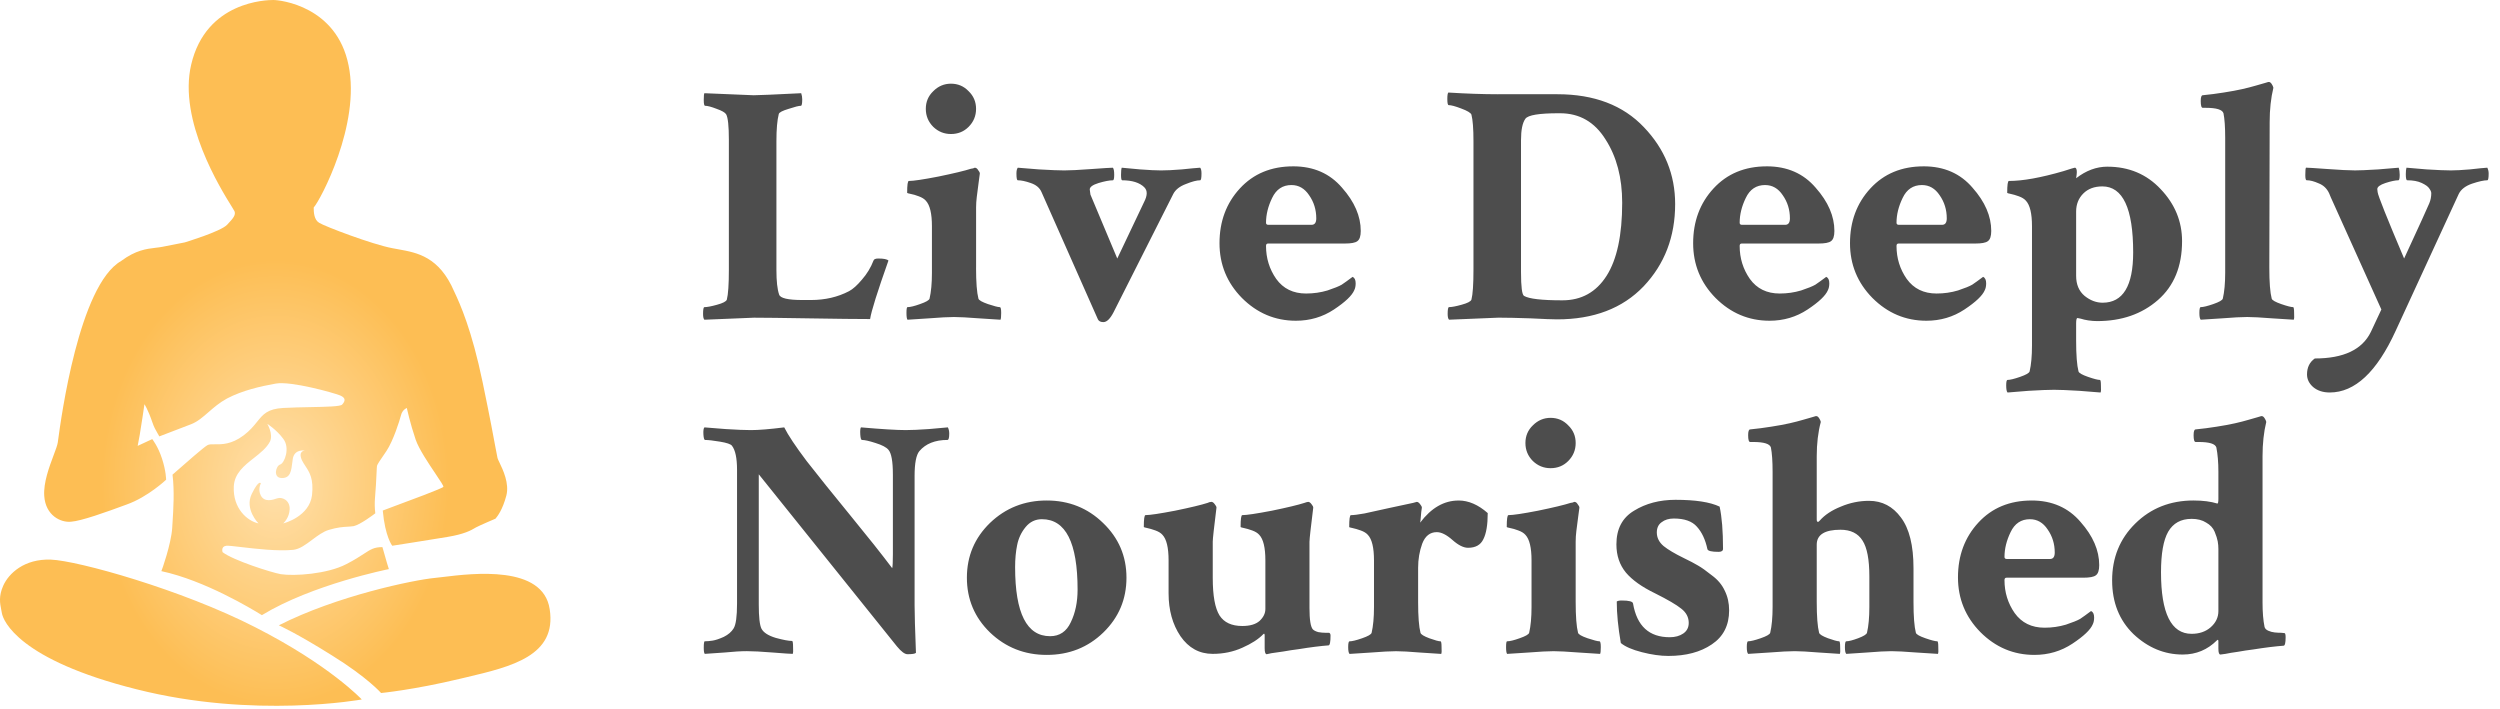
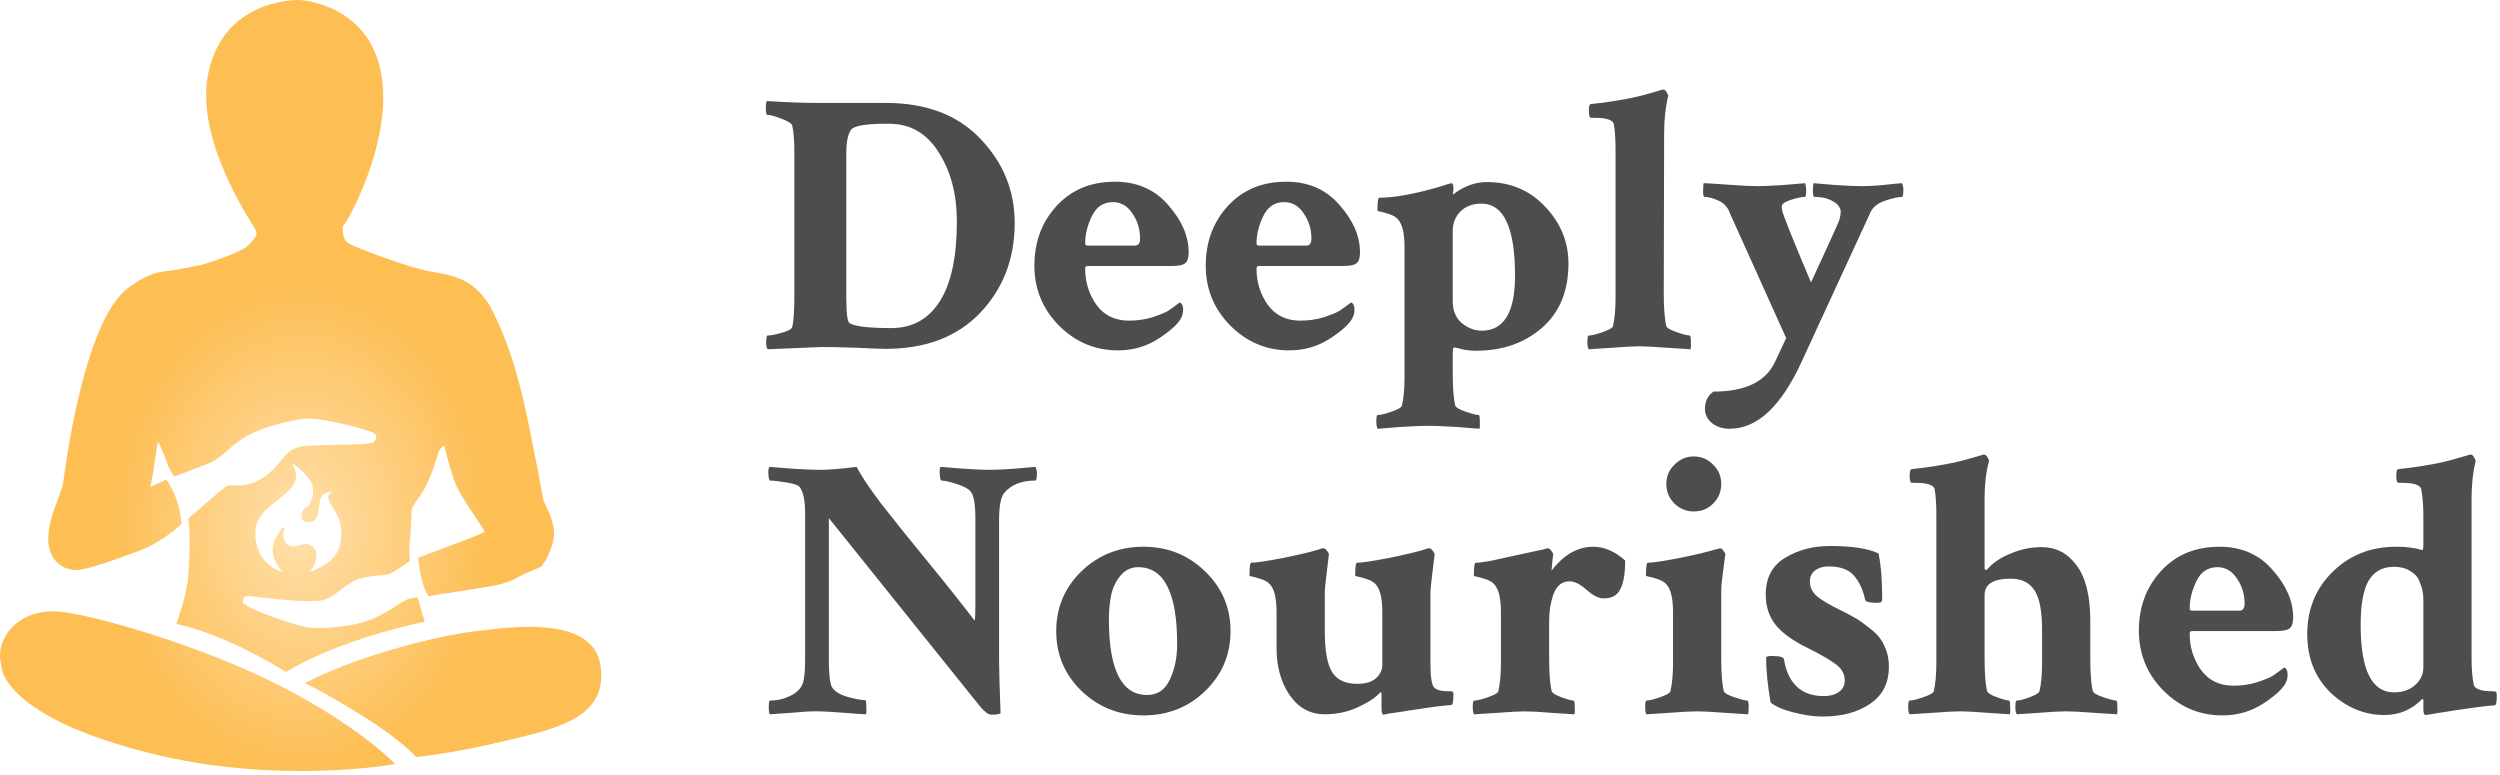
- <svg xmlns="http://www.w3.org/2000/svg" width="201" height="57" viewBox="0 0 201 57" fill="none">
+ <svg xmlns="http://www.w3.org/2000/svg" width="184" height="57" viewBox="0 0 184 57" fill="none">
  <path fill-rule="evenodd" clip-rule="evenodd" d="M39.859 36.092c.074.401.117.632.142.736.018.072.079.199.159.366.282.589.803 1.68.549 2.655-.31 1.162-.718 1.662-.852 1.827-.007.009-.014.017-.019.024 0 0-1.279.544-1.579.708-.018.011-.037.022-.057.034-.328.194-.843.497-2.229.728-1.47.245-4.437.708-4.437.708s-.572-.708-.762-2.831c.007-.007.345-.132.839-.315 1.378-.51 3.973-1.47 4.033-1.59.033-.066-.251-.487-.63-1.05-.565-.84-1.342-1.995-1.602-2.76-.435-1.279-.708-2.531-.708-2.531s-.354.136-.463.572c-.109.435-.626 2.069-1.171 2.885-.572.817-.735 1.089-.762 1.198-.011.043-.021.271-.037.605-.024.515-.06 1.282-.126 2.009-.027.354-.027.762.027 1.198-.136.109-1.225.925-1.742 1.034-.17.025-.329.035-.497.045-.374.022-.796.048-1.49.254-.468.139-.912.472-1.349.799-.504.378-.999.748-1.509.806-1.233.127-3.034-.084-4.22-.224-.594-.07-1.034-.121-1.17-.103-.463.054-.299.517-.299.517.844.653 3.92 1.633 4.682 1.769 1.062.163 3.729 0 5.281-.817.646-.333 1.064-.606 1.388-.818.55-.359.83-.543 1.498-.543.272 1.007.517 1.769.517 1.769s-6.152 1.225-10.207 3.702c-.009-.004-.045-.026-.105-.063-.68-.414-4.479-2.726-7.979-3.476.027-.027.789-2.178.871-3.457.008-.141.018-.3.029-.472.065-1.021.161-2.525-.002-3.829.071-.062.192-.168.344-.301.719-.632 2.145-1.887 2.46-2.067.14-.079.343-.076.602-.072.543.008 1.333.02 2.311-.717.512-.386.815-.762 1.08-1.091.482-.599.84-1.043 2.105-1.113.682-.038 1.446-.053 2.158-.067 1.305-.025 2.437-.047 2.578-.205.218-.245.354-.517-.163-.735-.544-.218-3.947-1.17-5.172-.953-1.225.218-2.667.544-3.92 1.198-.604.328-1.068.732-1.497 1.105-.461.401-.88.766-1.388.963-.406.155-.905.347-1.357.52-.579.222-1.08.414-1.202.46-.046-.081-.089-.156-.129-.226-.176-.306-.305-.53-.415-.863-.381-1.116-.653-1.497-.653-1.497s-.272 1.878-.381 2.477c-.109.626-.163.871-.163.871l1.171-.544s.463.572.789 1.579c.327 1.007.327 1.688.327 1.688s-1.47 1.388-3.158 1.987c-1.688.626-3.675 1.334-4.491 1.388-.817.082-2.041-.49-2.15-2.069-.074-1.072.404-2.344.753-3.273.165-.439.301-.801.336-1.028.006-.038.015-.105.027-.199.233-1.727 1.681-12.455 5.063-14.391 1.18-.879 2.055-.981 2.773-1.065.193-.022.375-.044.548-.078.789-.163 1.797-.354 1.797-.354s2.885-.871 3.402-1.415c.517-.544.708-.789.599-1.089-.013-.035-.087-.155-.207-.347-.898-1.44-4.333-6.948-3.277-11.439C16.565.082 21.465 0 21.982 0c.544 0 5.09.49 6.043 5.253.98 4.736-2.259 10.833-2.804 11.432 0 .381.027.98.435 1.225.408.272 4.274 1.742 5.88 2.042.159.032.321.061.485.09 1.532.276 3.292.592 4.496 3.394.49 1.034 1.415 3.103 2.286 7.295.594 2.858.897 4.501 1.055 5.361zm-17.088 5.989c.136-.027 2.096-.572 2.314-2.259.145-1.327-.199-1.848-.528-2.346-.103-.156-.204-.309-.289-.485-.327-.762.245-.762.245-.762s-.871-.163-.98.708c-.007.054-.013.107-.02.16-.095.787-.162 1.338-.851 1.338-.735 0-.49-.98-.136-1.089.354-.109.817-1.334.245-2.069-.544-.735-1.279-1.198-1.279-1.198s.49.817.218 1.415c-.274.525-.785.928-1.304 1.336-.772.607-1.56 1.227-1.609 2.285-.082 1.769 1.089 2.776 1.987 2.967 0 0-1.143-1.143-.544-2.368s.735-.844.735-.844-.272.463 0 .98c.299.544.925.354 1.307.218s1.034.136 1.007.871c-.026.659-.435 1.062-.511 1.137-.003.003-.005.005-.006.006zm-2.232 8.357c-5.961-3.049-14.29-5.362-16.441-5.444-2.15-.082-3.402 1.116-3.838 2.096-.376.847-.265 1.409-.157 1.951h0c.017.085.034.169.048.254.109.626 1.361 3.756 10.834 6.125 9.473 2.395 18.101.817 18.101.817s-2.559-2.749-8.547-5.798zm23.654-1.47c-.539-3.556-6.183-2.87-8.57-2.579h-0c-.262.032-.485.059-.657.075-1.715.163-7.894 1.443-12.548 3.811 0 0 1.415.626 4.274 2.422 2.858 1.769 3.947 3.021 3.947 3.021s2.586-.245 6.342-1.143c.178-.043.356-.085.534-.127 3.597-.851 7.275-1.72 6.679-5.48z" fill="url(#paint0_radial)" />
-   <path d="M60.595 7.658c.364 0 1.638-.055 3.822-.164.054.164.082.328.082.492 0 .346-.036.52-.109.52-.164 0-.491.082-.983.246-.491.146-.755.283-.792.41-.127.492-.191 1.221-.191 2.188v10.364c0 .893.073 1.55.218 1.969.091.292.71.438 1.856.438h.71c1.128 0 2.147-.237 3.057-.711.309-.164.655-.474 1.037-.93.4-.456.71-.966.928-1.531.036-.109.164-.164.382-.164.437 0 .71.055.819.164-.892 2.516-1.383 4.083-1.474 4.703-1.037 0-2.657-.018-4.859-.055-2.202-.036-3.694-.055-4.477-.055l-3.986.164c-.073-.073-.109-.228-.109-.465 0-.365.036-.547.109-.547.218 0 .555-.064 1.01-.191.473-.128.737-.264.792-.41.109-.419.164-1.221.164-2.406V11.241c0-1.112-.073-1.796-.218-2.051-.091-.146-.346-.292-.764-.438-.419-.164-.728-.246-.928-.246-.073 0-.109-.155-.109-.465 0-.328.018-.51.055-.547 2.511.109 3.831.164 3.958.164zM75.036 10.201c-.4-.401-.601-.884-.601-1.449 0-.565.2-1.039.601-1.422.4-.401.874-.602 1.419-.602.564 0 1.037.201 1.419.602.4.383.601.857.601 1.422 0 .565-.2 1.048-.601 1.449-.382.383-.855.574-1.419.574-.546 0-1.019-.191-1.419-.574zm3.439 11.321c0 1.167.064 1.996.191 2.488.036.128.291.273.764.438.491.164.81.246.956.246.073 0 .109.155.109.465 0 .292-.018.474-.055.547-.182-.018-.746-.055-1.692-.109-.946-.073-1.629-.109-2.047-.109-.437 0-1.119.036-2.047.109-.91.055-1.474.091-1.692.109-.055-.073-.082-.255-.082-.547 0-.31.027-.465.082-.465.218 0 .555-.082 1.01-.246.473-.164.728-.31.764-.438.127-.547.191-1.24.191-2.078v-3.746c0-1.021-.164-1.704-.491-2.051-.127-.146-.319-.264-.573-.355-.237-.091-.455-.155-.655-.191-.182-.036-.273-.064-.273-.082 0-.638.045-.957.137-.957.364 0 1.156-.118 2.375-.355 1.238-.255 2.111-.465 2.621-.629.018 0 .073-.009.164-.027.091-.036.137-.055.137-.055.109 0 .2.064.273.192.091.109.137.201.137.273-.018.146-.055.419-.109.82-.055.401-.1.757-.137 1.067-.036.292-.055.574-.055.848v4.84zM92.015 15.069c-.382-.383-.983-.574-1.802-.574-.055-.018-.082-.164-.082-.438 0-.274.018-.465.055-.574.273.018.764.064 1.474.137.728.055 1.292.082 1.692.082.437 0 .992-.027 1.665-.082.692-.073 1.183-.118 1.474-.137.073.073.109.228.109.465 0 .365-.036.547-.109.547-.273 0-.655.1-1.147.301-.491.182-.828.447-1.01.793l-4.804 9.516c-.273.529-.546.793-.819.793-.218 0-.364-.073-.437-.219l-4.532-10.227c-.146-.346-.437-.593-.874-.738-.419-.146-.764-.219-1.037-.219-.073 0-.109-.182-.109-.547 0-.219.036-.374.109-.465.2.018.764.064 1.692.137.946.055 1.629.082 2.047.082.455 0 1.174-.036 2.156-.109 1.001-.073 1.583-.109 1.747-.109.073.073.109.264.109.574 0 .292-.036.438-.109.438-.273 0-.655.073-1.147.219-.473.146-.71.319-.71.519l.055.41 2.157 5.141 2.156-4.539c.273-.529.282-.921.027-1.176zM103.835 14.877c-.709 0-1.228.346-1.556 1.039-.327.674-.491 1.34-.491 1.996 0 .109.064.164.191.164h3.467c.255 0 .382-.173.382-.519 0-.693-.191-1.313-.573-1.859-.364-.547-.837-.82-1.42-.82zm.137-1.504c1.638 0 2.948.574 3.931 1.723 1.001 1.13 1.501 2.288 1.501 3.473 0 .419-.091.693-.273.82-.164.128-.5.191-1.01.191h-6.169c-.109 0-.164.064-.164.191 0 .984.273 1.869.819 2.652.564.784 1.365 1.176 2.402 1.176.601 0 1.174-.082 1.72-.246.546-.182.928-.337 1.146-.465.219-.146.51-.355.874-.629.164.073.246.246.246.52 0 .219-.037.401-.11.547-.182.438-.728.957-1.637 1.559-.91.602-1.93.902-3.058.902-1.674 0-3.121-.611-4.34-1.832-1.201-1.221-1.802-2.689-1.802-4.402 0-1.75.546-3.217 1.638-4.402 1.092-1.185 2.52-1.777 4.286-1.777zM120.46 7.576h4.75c2.966 0 5.286.884 6.961 2.652 1.674 1.75 2.511 3.81 2.511 6.18 0 2.625-.846 4.831-2.539 6.617-1.692 1.768-4.013 2.652-6.961 2.652-.345 0-1.055-.027-2.129-.082-1.074-.036-1.929-.055-2.566-.055l-3.985.164c-.073-.073-.11-.228-.11-.465 0-.365.037-.547.11-.547.218 0 .555-.064 1.01-.191.473-.128.737-.264.791-.41.109-.419.164-1.221.164-2.406V11.35c0-1.003-.055-1.714-.164-2.133-.054-.146-.327-.31-.819-.492-.473-.182-.81-.273-1.01-.273-.073 0-.109-.164-.109-.492 0-.292.027-.465.082-.52 1.456.091 2.793.137 4.013.137zm1.829 3.691v10.61c0 1.185.082 1.823.245 1.914.401.237 1.429.355 3.085.355 1.529 0 2.712-.656 3.549-1.969.837-1.312 1.256-3.272 1.256-5.879 0-2.005-.446-3.701-1.338-5.086-.874-1.404-2.093-2.106-3.658-2.106h-.137c-1.546 0-2.429.146-2.647.438-.237.328-.355.902-.355 1.723zM141.916 14.877c-.71 0-1.228.346-1.556 1.039-.328.674-.491 1.34-.491 1.996 0 .109.063.164.191.164h3.467c.254 0 .382-.173.382-.519 0-.693-.191-1.313-.574-1.859-.364-.547-.837-.82-1.419-.82zm.136-1.504c1.638 0 2.949.574 3.931 1.723 1.001 1.13 1.502 2.288 1.502 3.473 0 .419-.091.693-.273.82-.164.128-.501.191-1.01.191h-6.17c-.109 0-.163.064-.163.191 0 .984.273 1.869.819 2.652.564.784 1.364 1.176 2.402 1.176.6 0 1.174-.082 1.72-.246.546-.182.928-.337 1.146-.465.218-.146.51-.355.874-.629.163.073.245.246.245.52 0 .219-.036.401-.109.547-.182.438-.728.957-1.638 1.559-.91.602-1.929.902-3.057.902-1.674 0-3.121-.611-4.341-1.832-1.201-1.221-1.801-2.689-1.801-4.402 0-1.75.546-3.217 1.638-4.402 1.092-1.185 2.52-1.777 4.285-1.777zM154.528 14.877c-.71 0-1.229.346-1.556 1.039-.328.674-.492 1.34-.492 1.996 0 .109.064.164.191.164h3.467c.255 0 .382-.173.382-.519 0-.693-.191-1.313-.573-1.859-.364-.547-.837-.82-1.419-.82zm.136-1.504c1.638 0 2.948.574 3.931 1.723 1.001 1.13 1.501 2.288 1.501 3.473 0 .419-.091.693-.273.82-.163.128-.5.191-1.01.191h-6.169c-.109 0-.164.064-.164.191 0 .984.273 1.869.819 2.652.564.784 1.365 1.176 2.402 1.176.601 0 1.174-.082 1.72-.246.546-.182.928-.337 1.147-.465.218-.146.509-.355.873-.629.164.073.246.246.246.52 0 .219-.036.401-.109.547-.182.438-.728.957-1.638 1.559-.91.602-1.929.902-3.057.902-1.675 0-3.122-.611-4.341-1.832-1.201-1.221-1.802-2.689-1.802-4.402 0-1.75.546-3.217 1.638-4.402 1.092-1.185 2.521-1.777 4.286-1.777zM169.432 13.401c1.729 0 3.158.602 4.286 1.805 1.147 1.203 1.72 2.598 1.72 4.184 0 2.023-.646 3.6-1.938 4.731-1.292 1.13-2.921 1.695-4.887 1.695-.218 0-.455-.018-.709-.055-.237-.036-.437-.082-.601-.137-.164-.036-.255-.055-.273-.055-.073 0-.109.146-.109.438v1.367c0 1.167.064 1.996.191 2.488.036.128.291.273.764.438.474.164.792.246.956.246.054 0 .082.146.082.438.018.31.009.501-.028.574-.2-.018-.773-.064-1.719-.137-.929-.055-1.602-.082-2.02-.082-.437 0-1.12.027-2.048.082-.928.073-1.492.118-1.692.137-.073-.073-.109-.264-.109-.574 0-.292.036-.438.109-.438.2 0 .537-.082 1.01-.246.473-.164.728-.31.764-.438.127-.547.191-1.24.191-2.078v-9.598c0-1.021-.164-1.704-.491-2.051-.128-.146-.319-.264-.573-.355-.255-.091-.474-.155-.656-.191-.182-.036-.273-.064-.273-.082 0-.638.046-.957.137-.957 1.11 0 2.575-.264 4.395-.793.564-.182.864-.274.901-.274.109 0 .164.118.164.355 0 .109-.019.274-.055.492.801-.62 1.638-.93 2.511-.93zm-.409 1.586c-.637 0-1.147.191-1.529.574-.382.383-.573.866-.573 1.449v5.168c0 .693.227 1.23.682 1.613.455.365.938.547 1.447.547 1.638 0 2.457-1.349 2.457-4.047 0-3.537-.828-5.305-2.484-5.305zM178.905 11.076c0-.857-.046-1.513-.137-1.969-.091-.292-.564-.438-1.419-.438h-.246c-.109 0-.164-.182-.164-.547 0-.31.055-.465.164-.465.564-.055 1.128-.128 1.693-.219.582-.091 1.073-.182 1.474-.273.4-.091.755-.182 1.064-.273.328-.091.583-.164.765-.219l.273-.082h.054c.073 0 .146.055.219.164.072.109.118.21.136.301-.2.82-.3 1.741-.3 2.762l-.028 11.703c0 1.167.064 1.996.192 2.488.036.128.291.273.764.438.473.164.792.246.955.246.055 0 .082.155.082.465.018.292.009.474-.027.547-.2-.018-.773-.055-1.72-.109-.928-.073-1.601-.109-2.02-.109-.437 0-1.119.036-2.047.109-.928.055-1.493.091-1.693.109-.073-.073-.109-.255-.109-.547 0-.31.036-.465.109-.465.2 0 .537-.082 1.01-.246.473-.164.728-.31.765-.438.127-.547.191-1.24.191-2.078V11.076zM189.278 13.702c.4 0 1.046-.027 1.938-.082.892-.073 1.438-.118 1.638-.137.055.164.082.355.082.574 0 .292-.036.438-.109.438-.237 0-.583.073-1.038.219-.436.146-.655.31-.655.492l.028.246c.036.292.746 2.069 2.129 5.332 1.237-2.68 1.911-4.156 2.02-4.43.109-.255.164-.529.164-.82 0-.109-.055-.237-.164-.383-.091-.146-.291-.292-.601-.438-.309-.146-.7-.219-1.174-.219-.072 0-.109-.164-.109-.492 0-.237.018-.41.055-.52.218.018.755.064 1.61.137.874.055 1.529.082 1.966.082.382 0 .892-.027 1.529-.082.637-.073 1.101-.118 1.392-.137.073.146.109.301.109.465 0 .365-.036.547-.109.547-.273 0-.683.091-1.229.273-.527.182-.882.456-1.064.82l-5.078 11.02c-1.51 3.3-3.275 4.949-5.295 4.949-.546 0-.992-.146-1.338-.438-.328-.292-.491-.629-.491-1.012 0-.565.209-.994.627-1.285 2.312 0 3.813-.711 4.505-2.133.418-.893.7-1.495.846-1.805l-4.068-9.024-.136-.328c-.182-.383-.464-.647-.846-.793-.364-.164-.683-.246-.956-.246-.073 0-.109-.137-.109-.41 0-.365.018-.565.055-.602.145 0 .719.036 1.719.109 1.001.073 1.72.109 2.157.109zM71.787 38.134c0-1.039-.118-1.695-.355-1.969-.164-.201-.509-.383-1.037-.547-.509-.164-.874-.246-1.092-.246-.073 0-.118-.146-.137-.438-.018-.31 0-.501.055-.574 1.674.146 2.875.219 3.603.219.455 0 1.074-.027 1.856-.082.801-.073 1.31-.118 1.529-.137.073.146.109.31.109.492 0 .346-.045.519-.137.519-1.001 0-1.756.301-2.266.902-.255.31-.382.975-.382 1.996V48.662c0 .656.036 1.932.109 3.828-.073.073-.3.109-.682.109-.218 0-.5-.21-.846-.629L61.005 38.134v10.473c0 1.003.073 1.65.218 1.941.164.31.546.556 1.147.738.601.164 1.037.246 1.31.246.055 0 .082.155.082.465.018.31.009.501-.027.574-.164 0-.701-.036-1.611-.109-.91-.073-1.601-.109-2.075-.109-.473 0-1.074.036-1.802.109-.728.055-1.256.091-1.583.109-.055-.055-.082-.219-.082-.492 0-.346.027-.519.082-.519.182 0 .391-.018.628-.055.237-.036.537-.137.901-.301.364-.182.628-.41.792-.684.182-.292.273-.957.273-1.996V37.779c0-.948-.137-1.595-.409-1.941-.091-.128-.409-.237-.956-.328-.546-.091-.946-.137-1.201-.137-.073 0-.118-.146-.137-.438-.018-.31.009-.501.082-.574.291.018.865.064 1.72.137.874.055 1.547.082 2.02.082.619 0 1.51-.073 2.675-.219.309.62.91 1.522 1.802 2.707.91 1.167 2.075 2.616 3.494 4.348 1.419 1.732 2.548 3.154 3.385 4.266.036-.128.055-.501.055-1.121v-6.426zM83.771 41.744c-.528 0-.965.21-1.31.629-.346.419-.573.902-.682 1.449-.109.529-.164 1.121-.164 1.777 0 3.701.937 5.551 2.812 5.551.764 0 1.319-.374 1.665-1.121.364-.747.546-1.623.546-2.625 0-3.773-.955-5.66-2.866-5.66zm-4.177.301c1.256-1.203 2.775-1.805 4.559-1.805 1.784 0 3.294.602 4.532 1.805 1.256 1.203 1.883 2.671 1.883 4.402 0 1.732-.619 3.199-1.856 4.402-1.238 1.203-2.757 1.805-4.559 1.805-1.784 0-3.303-.602-4.559-1.805-1.238-1.203-1.856-2.671-1.856-4.402 0-1.732.619-3.199 1.856-4.402zM105.282 43.521v5.359c0 .948.091 1.522.273 1.723.091.091.237.164.437.219.2.036.4.055.6.055h.273c.073.036.11.109.11.219 0 .529-.055.793-.164.793-.273.018-.628.055-1.065.109-.437.055-.873.118-1.31.191-.437.055-.856.118-1.256.191-.382.055-.701.1-.955.137l-.382.082c-.11 0-.164-.164-.164-.492v-1.012c0-.073-.009-.118-.028-.137-.018-.018-.045-.009-.081.027-.383.401-.947.766-1.693 1.094-.728.328-1.52.492-2.375.492-1.074 0-1.938-.474-2.593-1.422-.637-.948-.955-2.096-.955-3.445v-2.652c0-1.021-.164-1.704-.491-2.051-.127-.146-.319-.264-.573-.355-.255-.091-.473-.155-.655-.192-.182-.036-.273-.064-.273-.082 0-.638.045-.957.137-.957.346 0 1.137-.118 2.375-.355 1.238-.255 2.111-.465 2.621-.629l.136-.055c.091-.018.146-.027.164-.027.091 0 .182.064.273.191.091.109.137.201.137.274-.2 1.604-.3 2.516-.3 2.734v2.926c0 1.422.182 2.425.546 3.008.364.565.974.848 1.829.848.619 0 1.083-.137 1.392-.41.31-.292.464-.611.464-.957v-3.91c0-1.021-.163-1.704-.491-2.051-.127-.146-.319-.264-.573-.355-.255-.091-.473-.155-.655-.192-.182-.036-.273-.064-.273-.082 0-.638.045-.957.136-.957.346 0 1.137-.118 2.375-.355 1.237-.255 2.111-.465 2.621-.629.018 0 .072-.018.163-.055l.137-.027c.091 0 .182.064.273.191.091.109.136.201.136.274-.2 1.604-.3 2.507-.3 2.707zM117.266 40.24c.801 0 1.583.337 2.347 1.012 0 .948-.118 1.65-.354 2.106-.219.456-.628.684-1.229.684-.364 0-.782-.21-1.255-.629-.474-.419-.892-.629-1.256-.629-.546 0-.937.31-1.174.93-.218.602-.328 1.249-.328 1.942v2.762c0 1.149.064 1.969.191 2.461.037.128.273.274.71.438.455.164.755.246.901.246.055 0 .082.155.082.465.018.292.009.474-.027.547-.219-.018-.774-.055-1.666-.109-.891-.073-1.546-.109-1.965-.109-.437 0-1.119.036-2.047.109-.928.055-1.493.091-1.693.109-.073-.073-.109-.255-.109-.547 0-.31.036-.465.109-.465.2 0 .537-.082 1.01-.246.473-.164.728-.31.765-.438.127-.547.191-1.24.191-2.078v-3.746c0-1.021-.164-1.704-.492-2.051-.127-.146-.318-.264-.573-.355-.255-.091-.473-.155-.655-.192-.182-.036-.273-.064-.273-.082 0-.638.045-.957.136-.957.219 0 .583-.046 1.092-.137.51-.109 1.174-.255 1.993-.438.819-.182 1.456-.319 1.911-.41.182-.055.282-.082.3-.082.091 0 .182.064.273.191.091.109.137.201.137.274-.037.219-.064.456-.082.711-.018.255-.037.419-.055.492.892-1.185 1.92-1.777 3.085-1.777zM123.244 37.068c-.4-.401-.6-.884-.6-1.449s.2-1.039.6-1.422c.401-.401.874-.602 1.42-.602.564 0 1.037.201 1.419.602.4.383.601.857.601 1.422 0 .565-.201 1.048-.601 1.449-.382.383-.855.574-1.419.574-.546 0-1.019-.191-1.42-.574zm3.44 11.321c0 1.167.063 1.996.191 2.488.036.128.291.274.764.438.491.164.81.246.956.246.072 0 .109.155.109.465 0 .292-.018.474-.055.547-.182-.018-.746-.055-1.692-.109-.947-.073-1.629-.109-2.048-.109-.436 0-1.119.036-2.047.109-.91.055-1.474.091-1.693.109-.054-.073-.081-.255-.081-.547 0-.31.027-.465.081-.465.219 0 .556-.082 1.011-.246.473-.164.727-.31.764-.438.127-.547.191-1.24.191-2.078v-3.746c0-1.021-.164-1.704-.491-2.051-.128-.146-.319-.264-.574-.355-.236-.091-.455-.155-.655-.192-.182-.036-.273-.064-.273-.082 0-.638.046-.957.137-.957.364 0 1.155-.118 2.375-.355 1.237-.255 2.111-.465 2.62-.629.018 0 .073-.009.164-.027.091-.036.136-.055.136-.055.11 0 .201.064.273.191.091.109.137.201.137.274-.018.146-.055.419-.109.82-.055.401-.1.756-.137 1.067-.036.292-.054.574-.054.848v4.84zM134.709 40.185c1.602 0 2.785.182 3.549.547.182.839.273 1.969.273 3.391 0 .164-.118.246-.355.246-.564 0-.864-.073-.901-.219-.163-.766-.446-1.367-.846-1.805-.382-.438-1.001-.656-1.856-.656-.401 0-.728.1-.983.301-.255.182-.382.456-.382.82 0 .419.182.784.546 1.094.364.292.901.611 1.61.957.492.237.874.438 1.147.602.291.164.664.428 1.119.793.473.346.819.757 1.037 1.23.237.474.355 1.003.355 1.586 0 1.203-.464 2.115-1.392 2.735-.91.62-2.074.93-3.494.93-.637 0-1.347-.1-2.129-.301-.783-.201-1.347-.447-1.693-.738-.218-1.258-.327-2.37-.327-3.336.073-.055.209-.082.409-.082.583 0 .883.082.901.246.309 1.805 1.292 2.707 2.948 2.707.437 0 .801-.1 1.092-.301.291-.201.437-.483.437-.848 0-.456-.2-.839-.601-1.149-.382-.31-1.082-.72-2.102-1.23-1.055-.51-1.838-1.066-2.347-1.668-.51-.62-.765-1.376-.765-2.27 0-1.24.474-2.142 1.42-2.707.946-.583 2.056-.875 3.33-.875zM150.269 40.267c1.056 0 1.911.447 2.566 1.34.674.893 1.01 2.251 1.01 4.074v2.707c0 1.167.064 1.996.191 2.488.037.128.291.274.765.438.473.164.791.246.955.246.055 0 .082.155.082.465.018.292.009.474-.027.547-.201-.018-.774-.055-1.72-.109-.928-.073-1.602-.109-2.02-.109-.437 0-1.101.036-1.993.109-.873.055-1.419.091-1.638.109-.073-.073-.109-.255-.109-.547 0-.31.036-.465.109-.465.2 0 .519-.082.956-.246.436-.164.673-.31.709-.438.128-.547.191-1.24.191-2.078v-2.461c0-1.349-.182-2.306-.546-2.871-.363-.583-.955-.875-1.774-.875-1.274 0-1.911.401-1.911 1.203v4.594c0 1.167.064 1.996.191 2.488.037.128.273.274.71.438.455.164.755.246.901.246.055 0 .082.155.082.465.018.292.009.474-.027.547-.219-.018-.774-.055-1.666-.109-.891-.073-1.547-.109-1.965-.109-.437 0-1.119.036-2.047.109-.929.055-1.493.091-1.693.109-.073-.073-.109-.255-.109-.547 0-.31.036-.465.109-.465.2 0 .537-.082 1.01-.246.473-.164.728-.31.764-.438.128-.547.192-1.24.192-2.078V37.943c0-.857-.046-1.513-.137-1.969-.091-.292-.564-.438-1.419-.438h-.246c-.109 0-.164-.182-.164-.547 0-.31.055-.465.164-.465.564-.055 1.128-.128 1.692-.219.583-.091 1.074-.182 1.474-.273.401-.091.756-.182 1.065-.274.328-.091.582-.164.764-.219l.273-.082h.055c.073 0 .146.055.218.164.073.109.119.21.137.301-.219.82-.328 1.741-.328 2.762v5.086c0 .128.037.192.109.192.019 0 .064-.036.137-.109.4-.456.964-.83 1.692-1.121.728-.31 1.484-.465 2.266-.465zM163.208 41.744c-.709 0-1.228.346-1.556 1.039-.327.674-.491 1.34-.491 1.996 0 .109.064.164.191.164h3.467c.255 0 .382-.173.382-.519 0-.693-.191-1.313-.573-1.859-.364-.547-.837-.82-1.42-.82zm.137-1.504c1.638 0 2.948.574 3.931 1.723 1.001 1.13 1.501 2.288 1.501 3.473 0 .419-.091.693-.273.82-.164.128-.5.191-1.01.191h-6.169c-.109 0-.164.064-.164.192 0 .984.273 1.869.819 2.652.564.784 1.365 1.176 2.402 1.176.601 0 1.174-.082 1.72-.246.546-.182.928-.337 1.146-.465.219-.146.51-.355.874-.629.164.073.246.246.246.519 0 .219-.037.401-.109.547-.182.438-.728.957-1.638 1.559-.91.602-1.929.902-3.058.902-1.674 0-3.121-.611-4.34-1.832-1.201-1.221-1.802-2.689-1.802-4.402 0-1.75.546-3.217 1.638-4.402 1.092-1.185 2.521-1.777 4.286-1.777zM176.202 41.717c-.855 0-1.483.346-1.883 1.039-.382.674-.574 1.759-.574 3.254 0 3.3.819 4.949 2.457 4.949.619 0 1.129-.173 1.529-.52.418-.365.628-.802.628-1.312v-4.977c0-.219-.018-.428-.055-.629-.036-.201-.118-.456-.245-.766-.128-.31-.355-.556-.683-.738-.309-.201-.701-.301-1.174-.301zm.164-1.477c.746 0 1.383.082 1.911.246.054 0 .082-.128.082-.383V37.943c0-.766-.055-1.422-.164-1.969-.091-.292-.564-.438-1.42-.438h-.245c-.109 0-.164-.182-.164-.547 0-.31.055-.465.164-.465.564-.055 1.128-.128 1.692-.219.583-.091 1.074-.182 1.474-.273.401-.091.756-.182 1.065-.274.328-.091.582-.164.764-.219l.273-.082h.055c.073 0 .146.055.218.164.073.109.119.21.137.301-.2.82-.3 1.741-.3 2.762v11.758c0 .784.054 1.44.163 1.969.037.128.137.228.301.301.163.073.336.118.518.137.182.018.355.027.519.027l.273.027c.054.018.082.128.082.328 0 .456-.055.684-.164.684-.273.018-.637.055-1.092.109-.437.055-.883.118-1.338.191-.436.055-.855.118-1.255.191-.401.055-.728.109-.983.164l-.409.055c-.11 0-.164-.155-.164-.465v-.574c0-.073-.009-.118-.028-.137-.018-.018-.045-.009-.081.027-.765.766-1.684 1.149-2.758 1.149-1.474 0-2.793-.547-3.958-1.641-1.146-1.112-1.719-2.552-1.719-4.32 0-1.823.618-3.345 1.856-4.566 1.255-1.24 2.821-1.859 4.695-1.859z" fill="#4D4D4D" />
+   <path d="M60.459 7.576h4.75c2.966 0 5.287.884 6.961 2.652 1.674 1.75 2.511 3.81 2.511 6.18 0 2.625-.846 4.831-2.539 6.617-1.692 1.768-4.013 2.652-6.961 2.652-.346 0-1.056-.027-2.129-.082-1.074-.036-1.929-.055-2.566-.055l-3.986.164c-.073-.073-.109-.228-.109-.465 0-.365.036-.547.109-.547.218 0 .555-.064 1.01-.191.473-.128.737-.264.792-.41.109-.419.164-1.221.164-2.406V11.35c0-1.003-.055-1.714-.164-2.133-.055-.146-.328-.31-.819-.492-.473-.182-.81-.273-1.01-.273-.073 0-.109-.164-.109-.492 0-.292.027-.465.082-.52 1.456.091 2.793.137 4.013.137zm1.829 3.691v10.61c0 1.185.082 1.823.246 1.914.4.237 1.429.355 3.085.355 1.529 0 2.712-.656 3.549-1.969.837-1.312 1.256-3.272 1.256-5.879 0-2.005-.446-3.701-1.338-5.086-.874-1.404-2.093-2.106-3.658-2.106h-.137c-1.547 0-2.429.146-2.648.438-.237.328-.355.902-.355 1.723zM81.916 14.877c-.71 0-1.228.346-1.556 1.039-.328.674-.491 1.34-.491 1.996 0 .109.064.164.191.164h3.467c.255 0 .382-.173.382-.519 0-.693-.191-1.313-.573-1.859-.364-.547-.837-.82-1.419-.82zm.137-1.504c1.638 0 2.948.574 3.931 1.723 1.001 1.13 1.501 2.288 1.501 3.473 0 .419-.091.693-.273.82-.164.128-.5.191-1.01.191h-6.169c-.109 0-.164.064-.164.191 0 .984.273 1.869.819 2.652.564.784 1.365 1.176 2.402 1.176.601 0 1.174-.082 1.72-.246.546-.182.928-.337 1.147-.465.218-.146.509-.355.874-.629.164.073.246.246.246.52 0 .219-.036.401-.109.547-.182.438-.728.957-1.638 1.559-.91.602-1.929.902-3.057.902-1.674 0-3.121-.611-4.34-1.832-1.201-1.221-1.802-2.689-1.802-4.402 0-1.75.546-3.217 1.638-4.402 1.092-1.185 2.521-1.777 4.286-1.777zM94.527 14.877c-.71 0-1.228.346-1.556 1.039-.328.674-.491 1.34-.491 1.996 0 .109.064.164.191.164h3.467c.255 0 .382-.173.382-.519 0-.693-.191-1.313-.573-1.859-.364-.547-.837-.82-1.419-.82zm.137-1.504c1.638 0 2.948.574 3.931 1.723 1.001 1.13 1.501 2.288 1.501 3.473 0 .419-.091.693-.273.82-.164.128-.5.191-1.01.191h-6.169c-.109 0-.164.064-.164.191 0 .984.273 1.869.819 2.652.564.784 1.365 1.176 2.402 1.176.601 0 1.174-.082 1.72-.246.546-.182.928-.337 1.147-.465.218-.146.51-.355.874-.629.164.073.246.246.246.52 0 .219-.036.401-.109.547-.182.438-.728.957-1.638 1.559-.91.602-1.929.902-3.057.902-1.674 0-3.121-.611-4.34-1.832-1.201-1.221-1.802-2.689-1.802-4.402 0-1.75.546-3.217 1.638-4.402 1.092-1.185 2.521-1.777 4.286-1.777zM109.432 13.401c1.729 0 3.158.602 4.286 1.805 1.146 1.203 1.72 2.598 1.72 4.184 0 2.023-.646 3.6-1.939 4.731-1.292 1.13-2.92 1.695-4.886 1.695-.218 0-.455-.018-.71-.055-.236-.036-.436-.082-.6-.137-.164-.036-.255-.055-.273-.055-.073 0-.109.146-.109.438v1.367c0 1.167.063 1.996.191 2.488.036.128.291.273.764.438.473.164.792.246.956.246.054 0 .081.146.081.438.019.31.009.501-.027.574-.2-.018-.773-.064-1.72-.137-.928-.055-1.601-.082-2.02-.082-.437 0-1.119.027-2.047.082-.928.073-1.492.118-1.693.137-.072-.073-.109-.264-.109-.574 0-.292.037-.438.109-.438.201 0 .537-.082 1.01-.246.474-.164.728-.31.765-.438.127-.547.191-1.24.191-2.078v-9.598c0-1.021-.164-1.704-.491-2.051-.128-.146-.319-.264-.574-.355-.255-.091-.473-.155-.655-.191-.182-.036-.273-.064-.273-.082 0-.638.046-.957.137-.957 1.11 0 2.575-.264 4.395-.793.564-.182.864-.274.9-.274.11 0 .164.118.164.355 0 .109-.018.274-.054.492.8-.62 1.638-.93 2.511-.93zm-.409 1.586c-.637 0-1.147.191-1.529.574-.382.383-.573.866-.573 1.449v5.168c0 .693.227 1.23.682 1.613.455.365.937.547 1.447.547 1.638 0 2.457-1.349 2.457-4.047 0-3.537-.828-5.305-2.484-5.305zM118.904 11.076c0-.857-.045-1.513-.136-1.969-.091-.292-.564-.438-1.42-.438h-.245c-.109 0-.164-.182-.164-.547 0-.31.055-.465.164-.465.564-.055 1.128-.128 1.692-.219.583-.091 1.074-.182 1.474-.273.401-.091.756-.182 1.065-.273.328-.091.582-.164.764-.219l.273-.082h.055c.073 0 .145.055.218.164.073.109.119.21.137.301-.2.82-.301 1.741-.301 2.762l-.027 11.703c0 1.167.064 1.996.191 2.488.037.128.291.273.765.438.473.164.791.246.955.246.055 0 .082.155.082.465.018.292.009.474-.027.547-.201-.018-.774-.055-1.72-.109-.928-.073-1.602-.109-2.02-.109-.437 0-1.119.036-2.048.109-.928.055-1.492.091-1.692.109-.073-.073-.109-.255-.109-.547 0-.31.036-.465.109-.465.2 0 .537-.082 1.01-.246.473-.164.728-.31.764-.438.128-.547.191-1.24.191-2.078V11.076zM129.278 13.702c.4 0 1.046-.027 1.938-.082.892-.073 1.438-.118 1.638-.137.054.164.082.355.082.574 0 .292-.037.438-.11.438-.236 0-.582.073-1.037.219-.437.146-.655.31-.655.492l.027.246c.037.292.746 2.069 2.129 5.332 1.238-2.68 1.911-4.156 2.021-4.43.109-.255.163-.529.163-.82 0-.109-.054-.237-.163-.383-.091-.146-.292-.292-.601-.438-.309-.146-.701-.219-1.174-.219-.073 0-.109-.164-.109-.492 0-.237.018-.41.055-.52.218.018.755.064 1.61.137.874.055 1.529.082 1.966.082.382 0 .891-.027 1.528-.082.637-.073 1.101-.118 1.393-.137.072.146.109.301.109.465 0 .365-.037.547-.109.547-.273 0-.683.091-1.229.273-.528.182-.883.456-1.065.82l-5.077 11.02c-1.51 3.3-3.276 4.949-5.296 4.949-.546 0-.992-.146-1.337-.438-.328-.292-.492-.629-.492-1.012 0-.565.21-.994.628-1.285 2.311 0 3.813-.711 4.504-2.133.419-.893.701-1.495.847-1.805l-4.068-9.024-.136-.328c-.182-.383-.464-.647-.847-.793-.364-.164-.682-.246-.955-.246-.073 0-.109-.137-.109-.41 0-.365.018-.565.054-.602.146 0 .719.036 1.72.109 1.001.073 1.72.109 2.157.109zM71.787 38.134c0-1.039-.118-1.695-.355-1.969-.164-.201-.509-.383-1.037-.547-.509-.164-.874-.246-1.092-.246-.073 0-.118-.146-.137-.438-.018-.31 0-.501.055-.574 1.674.146 2.875.219 3.603.219.455 0 1.074-.027 1.856-.082.801-.073 1.31-.118 1.529-.137.073.146.109.31.109.492 0 .346-.045.519-.137.519-1.001 0-1.756.301-2.266.902-.255.31-.382.975-.382 1.996V48.662c0 .656.036 1.932.109 3.828-.073.073-.3.109-.682.109-.218 0-.5-.21-.846-.629L61.004 38.134v10.473c0 1.003.073 1.65.218 1.941.164.31.546.556 1.147.738.601.164 1.037.246 1.31.246.055 0 .082.155.082.465.018.31.009.501-.027.574-.164 0-.701-.036-1.611-.109-.91-.073-1.601-.109-2.075-.109-.473 0-1.074.036-1.802.109-.728.055-1.256.091-1.583.109-.055-.055-.082-.219-.082-.492 0-.346.027-.519.082-.519.182 0 .391-.018.628-.055.237-.036.537-.137.901-.301.364-.182.628-.41.792-.684.182-.292.273-.957.273-1.996V37.779c0-.948-.136-1.595-.409-1.941-.091-.128-.409-.237-.956-.328-.546-.091-.946-.137-1.201-.137-.073 0-.118-.146-.137-.438-.018-.31.009-.501.082-.574.291.018.865.064 1.72.137.874.055 1.547.082 2.02.082.619 0 1.51-.073 2.675-.219.309.62.91 1.522 1.802 2.707.91 1.167 2.075 2.616 3.494 4.348 1.419 1.732 2.548 3.154 3.385 4.266.036-.128.055-.501.055-1.121v-6.426zM83.771 41.744c-.528 0-.965.21-1.31.629-.346.419-.573.902-.682 1.449-.109.529-.164 1.121-.164 1.777 0 3.701.937 5.551 2.812 5.551.764 0 1.319-.374 1.665-1.121.364-.747.546-1.623.546-2.625 0-3.773-.955-5.66-2.866-5.66zm-4.177.301c1.256-1.203 2.775-1.805 4.559-1.805 1.784 0 3.294.602 4.532 1.805 1.256 1.203 1.883 2.671 1.883 4.402 0 1.732-.619 3.199-1.856 4.402-1.238 1.203-2.757 1.805-4.559 1.805-1.784 0-3.303-.602-4.559-1.805-1.238-1.203-1.856-2.671-1.856-4.402 0-1.732.619-3.199 1.856-4.402zM105.282 43.521v5.359c0 .948.091 1.522.273 1.723.091.091.236.164.437.219.2.036.4.055.6.055h.273c.073.036.109.109.109.219 0 .529-.054.793-.164.793-.273.018-.627.055-1.064.109-.437.055-.874.118-1.31.191-.437.055-.856.118-1.256.191-.382.055-.701.1-.956.137l-.382.082c-.109 0-.164-.164-.164-.492v-1.012c0-.073-.009-.118-.027-.137-.018-.018-.045-.009-.082.027-.382.401-.946.766-1.692 1.094-.728.328-1.52.492-2.375.492-1.074 0-1.938-.474-2.593-1.422-.637-.948-.955-2.096-.955-3.445v-2.652c0-1.021-.164-1.704-.491-2.051-.127-.146-.318-.264-.573-.355-.255-.091-.473-.155-.655-.192-.182-.036-.273-.064-.273-.082 0-.638.045-.957.137-.957.346 0 1.137-.118 2.375-.355 1.238-.255 2.111-.465 2.621-.629l.137-.055c.091-.018.145-.027.164-.027.091 0 .182.064.273.191.091.109.137.201.137.274-.2 1.604-.3 2.516-.3 2.734v2.926c0 1.422.182 2.425.546 3.008.364.565.974.848 1.829.848.619 0 1.083-.137 1.392-.41.309-.292.464-.611.464-.957v-3.91c0-1.021-.164-1.704-.491-2.051-.128-.146-.319-.264-.574-.355-.254-.091-.473-.155-.655-.192-.182-.036-.273-.064-.273-.082 0-.638.045-.957.137-.957.346 0 1.137-.118 2.375-.355 1.237-.255 2.111-.465 2.62-.629.018 0 .073-.018.164-.055l.137-.027c.091 0 .182.064.273.191.091.109.136.201.136.274-.2 1.604-.3 2.507-.3 2.707zM117.266 40.24c.8 0 1.583.337 2.347 1.012 0 .948-.118 1.65-.355 2.106-.218.456-.628.684-1.228.684-.364 0-.783-.21-1.256-.629s-.892-.629-1.255-.629c-.546 0-.938.31-1.174.93-.219.602-.328 1.249-.328 1.942v2.762c0 1.149.064 1.969.191 2.461.037.128.273.274.71.438.455.164.755.246.901.246.054 0 .082.155.082.465.018.292.009.474-.028.547-.218-.018-.773-.055-1.665-.109-.892-.073-1.547-.109-1.965-.109-.437 0-1.119.036-2.048.109-.928.055-1.492.091-1.692.109-.073-.073-.109-.255-.109-.547 0-.31.036-.465.109-.465.2 0 .537-.082 1.01-.246.473-.164.728-.31.764-.438.128-.547.191-1.24.191-2.078v-3.746c0-1.021-.163-1.704-.491-2.051-.127-.146-.318-.264-.573-.355-.255-.091-.473-.155-.655-.192-.182-.036-.273-.064-.273-.082 0-.638.045-.957.136-.957.219 0 .582-.046 1.092-.137.51-.109 1.174-.255 1.993-.438.819-.182 1.456-.319 1.911-.41.182-.055.282-.082.3-.082.091 0 .182.064.273.191.091.109.136.201.136.274-.036.219-.063.456-.081.711-.019.255-.037.419-.055.492.892-1.185 1.92-1.777 3.085-1.777zM123.244 37.068c-.401-.401-.601-.884-.601-1.449s.2-1.039.601-1.422c.4-.401.873-.602 1.419-.602.565 0 1.038.201 1.42.602.4.383.6.857.6 1.422 0 .565-.2 1.048-.6 1.449-.382.383-.855.574-1.42.574-.546 0-1.019-.191-1.419-.574zm3.439 11.321c0 1.167.064 1.996.191 2.488.037.128.292.274.765.438.491.164.81.246.955.246.073 0 .109.155.109.465 0 .292-.018.474-.054.547-.182-.018-.746-.055-1.693-.109-.946-.073-1.628-.109-2.047-.109-.437 0-1.119.036-2.047.109-.91.055-1.474.091-1.693.109-.054-.073-.082-.255-.082-.547 0-.31.028-.465.082-.465.219 0 .555-.082 1.01-.246.473-.164.728-.31.765-.438.127-.547.191-1.24.191-2.078v-3.746c0-1.021-.164-1.704-.492-2.051-.127-.146-.318-.264-.573-.355-.237-.091-.455-.155-.655-.192-.182-.036-.273-.064-.273-.082 0-.638.045-.957.136-.957.364 0 1.156-.118 2.375-.355 1.238-.255 2.111-.465 2.621-.629.018 0 .073-.009.164-.027.091-.036.136-.055.136-.055.109 0 .2.064.273.191.091.109.137.201.137.274-.019.146-.055.419-.11.82-.054.401-.1.756-.136 1.067-.036.292-.055.574-.055.848v4.84zM134.709 40.185c1.601 0 2.784.182 3.549.547.182.839.273 1.969.273 3.391 0 .164-.119.246-.355.246-.564 0-.865-.073-.901-.219-.164-.766-.446-1.367-.846-1.805-.382-.438-1.001-.656-1.856-.656-.401 0-.728.1-.983.301-.255.182-.382.456-.382.82 0 .419.182.784.546 1.094.364.292.9.611 1.61.957.492.237.874.438 1.147.602.291.164.664.428 1.119.793.473.346.819.757 1.037 1.23.237.474.355 1.003.355 1.586 0 1.203-.464 2.115-1.392 2.735-.91.62-2.075.93-3.494.93-.637 0-1.347-.1-2.129-.301-.783-.201-1.347-.447-1.693-.738-.218-1.258-.328-2.37-.328-3.336.073-.055.21-.082.41-.082.582 0 .883.082.901.246.309 1.805 1.292 2.707 2.948 2.707.437 0 .801-.1 1.092-.301.291-.201.437-.483.437-.848 0-.456-.201-.839-.601-1.149-.382-.31-1.083-.72-2.102-1.23-1.055-.51-1.838-1.066-2.348-1.668-.509-.62-.764-1.376-.764-2.27 0-1.24.473-2.142 1.42-2.707.946-.583 2.056-.875 3.33-.875zM150.269 40.267c1.055 0 1.911.447 2.566 1.34.673.893 1.01 2.251 1.01 4.074v2.707c0 1.167.064 1.996.191 2.488.036.128.291.274.764.438.473.164.792.246.956.246.054 0 .082.155.082.465.018.292.009.474-.028.547-.2-.018-.773-.055-1.719-.109-.929-.073-1.602-.109-2.02-.109-.437 0-1.101.036-1.993.109-.874.055-1.42.091-1.638.109-.073-.073-.109-.255-.109-.547 0-.31.036-.465.109-.465.2 0 .519-.082.955-.246.437-.164.674-.31.71-.438.127-.547.191-1.24.191-2.078v-2.461c0-1.349-.182-2.306-.546-2.871-.364-.583-.955-.875-1.774-.875-1.274 0-1.911.401-1.911 1.203v4.594c0 1.167.064 1.996.191 2.488.036.128.273.274.71.438.455.164.755.246.901.246.054 0 .082.155.082.465.018.292.009.474-.028.547-.218-.018-.773-.055-1.665-.109-.892-.073-1.547-.109-1.965-.109-.437 0-1.12.036-2.048.109-.928.055-1.492.091-1.692.109-.073-.073-.109-.255-.109-.547 0-.31.036-.465.109-.465.2 0 .537-.082 1.01-.246.473-.164.728-.31.764-.438.128-.547.191-1.24.191-2.078V37.943c0-.857-.045-1.513-.136-1.969-.091-.292-.564-.438-1.42-.438h-.245c-.11 0-.164-.182-.164-.547 0-.31.054-.465.164-.465.564-.055 1.128-.128 1.692-.219.582-.091 1.074-.182 1.474-.273.401-.091.755-.182 1.065-.274.327-.091.582-.164.764-.219l.273-.082h.055c.072 0 .145.055.218.164.073.109.118.21.137.301-.219.82-.328 1.741-.328 2.762v5.086c0 .128.036.192.109.192.018 0 .064-.036.137-.109.4-.456.964-.83 1.692-1.121.728-.31 1.483-.465 2.266-.465zM163.208 41.744c-.71 0-1.228.346-1.556 1.039-.327.674-.491 1.34-.491 1.996 0 .109.063.164.191.164h3.467c.254 0 .382-.173.382-.519 0-.693-.191-1.313-.573-1.859-.364-.547-.838-.82-1.42-.82zm.137-1.504c1.637 0 2.948.574 3.931 1.723 1 1.13 1.501 2.288 1.501 3.473 0 .419-.091.693-.273.82-.164.128-.501.191-1.01.191h-6.169c-.11 0-.164.064-.164.192 0 .984.273 1.869.819 2.652.564.784 1.365 1.176 2.402 1.176.6 0 1.174-.082 1.72-.246.546-.182.928-.337 1.146-.465.219-.146.51-.355.874-.629.164.073.245.246.245.519 0 .219-.036.401-.109.547-.182.438-.728.957-1.638 1.559-.91.602-1.929.902-3.057.902-1.674 0-3.121-.611-4.34-1.832-1.202-1.221-1.802-2.689-1.802-4.402 0-1.75.546-3.217 1.638-4.402 1.092-1.185 2.52-1.777 4.286-1.777zM176.202 41.717c-.855 0-1.483.346-1.884 1.039-.382.674-.573 1.759-.573 3.254 0 3.3.819 4.949 2.457 4.949.619 0 1.128-.173 1.529-.52.418-.365.628-.802.628-1.312v-4.977c0-.219-.019-.428-.055-.629-.036-.201-.118-.456-.246-.766-.127-.31-.355-.556-.682-.738-.31-.201-.701-.301-1.174-.301zm.164-1.477c.746 0 1.383.082 1.911.246.054 0 .082-.128.082-.383V37.943c0-.766-.055-1.422-.164-1.969-.091-.292-.564-.438-1.42-.438h-.245c-.11 0-.164-.182-.164-.547 0-.31.054-.465.164-.465.564-.055 1.128-.128 1.692-.219.582-.091 1.074-.182 1.474-.273.4-.091.755-.182 1.065-.274.327-.091.582-.164.764-.219l.273-.082h.055c.072 0 .145.055.218.164.073.109.118.21.137.301-.201.82-.301 1.741-.301 2.762v11.758c0 .784.055 1.44.164 1.969.036.128.137.228.3.301.164.073.337.118.519.137.182.018.355.027.519.027l.273.027c.054.018.082.128.082.328 0 .456-.055.684-.164.684-.273.018-.637.055-1.092.109-.437.055-.883.118-1.338.191-.437.055-.855.118-1.256.191-.4.055-.727.109-.982.164l-.41.055c-.109 0-.163-.155-.163-.465v-.574c0-.073-.01-.118-.028-.137-.018-.018-.045-.009-.082.027-.764.766-1.683 1.149-2.757 1.149-1.474 0-2.793-.547-3.958-1.641-1.147-1.112-1.72-2.552-1.72-4.32 0-1.823.619-3.345 1.856-4.566 1.256-1.24 2.821-1.859 4.696-1.859z" fill="#4D4D4D" />
  <defs>
    <radialGradient id="paint0_radial" cx="0" cy="0" r="1" gradientUnits="userSpaceOnUse" gradientTransform="matrix(0 17.9268 -13.9813 0 22.1286 38.8198)">
      <stop stop-color="#FFE0AC" />
      <stop offset="1" stop-color="#FDBE54" />
    </radialGradient>
  </defs>
</svg>
